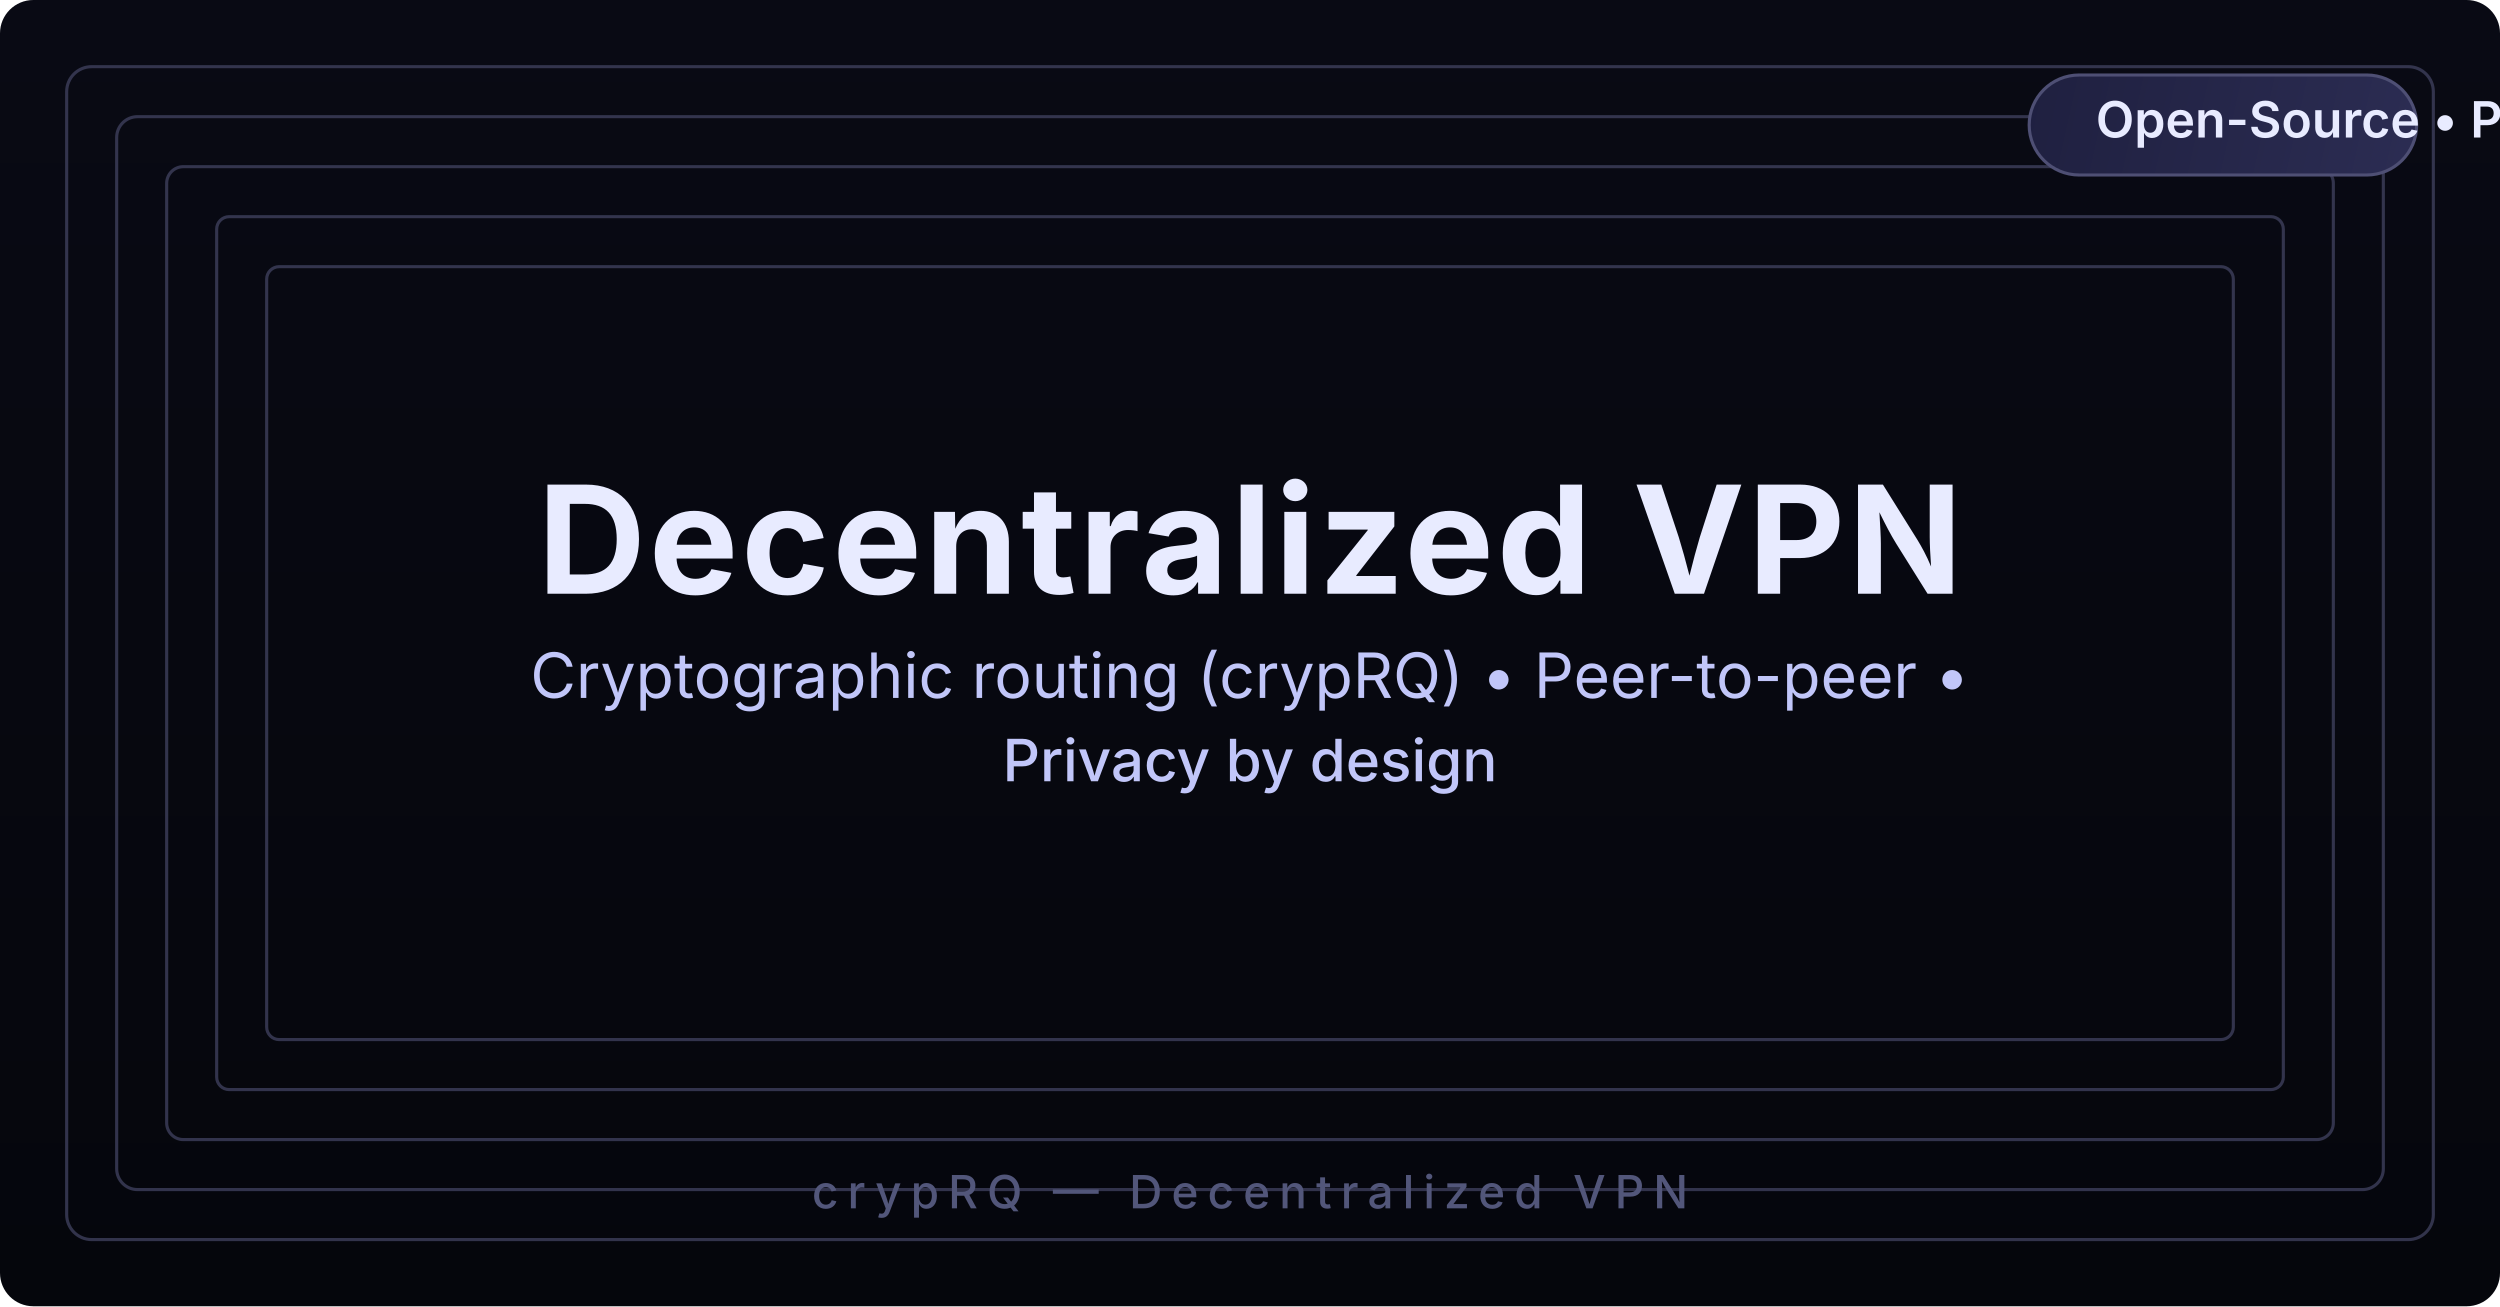
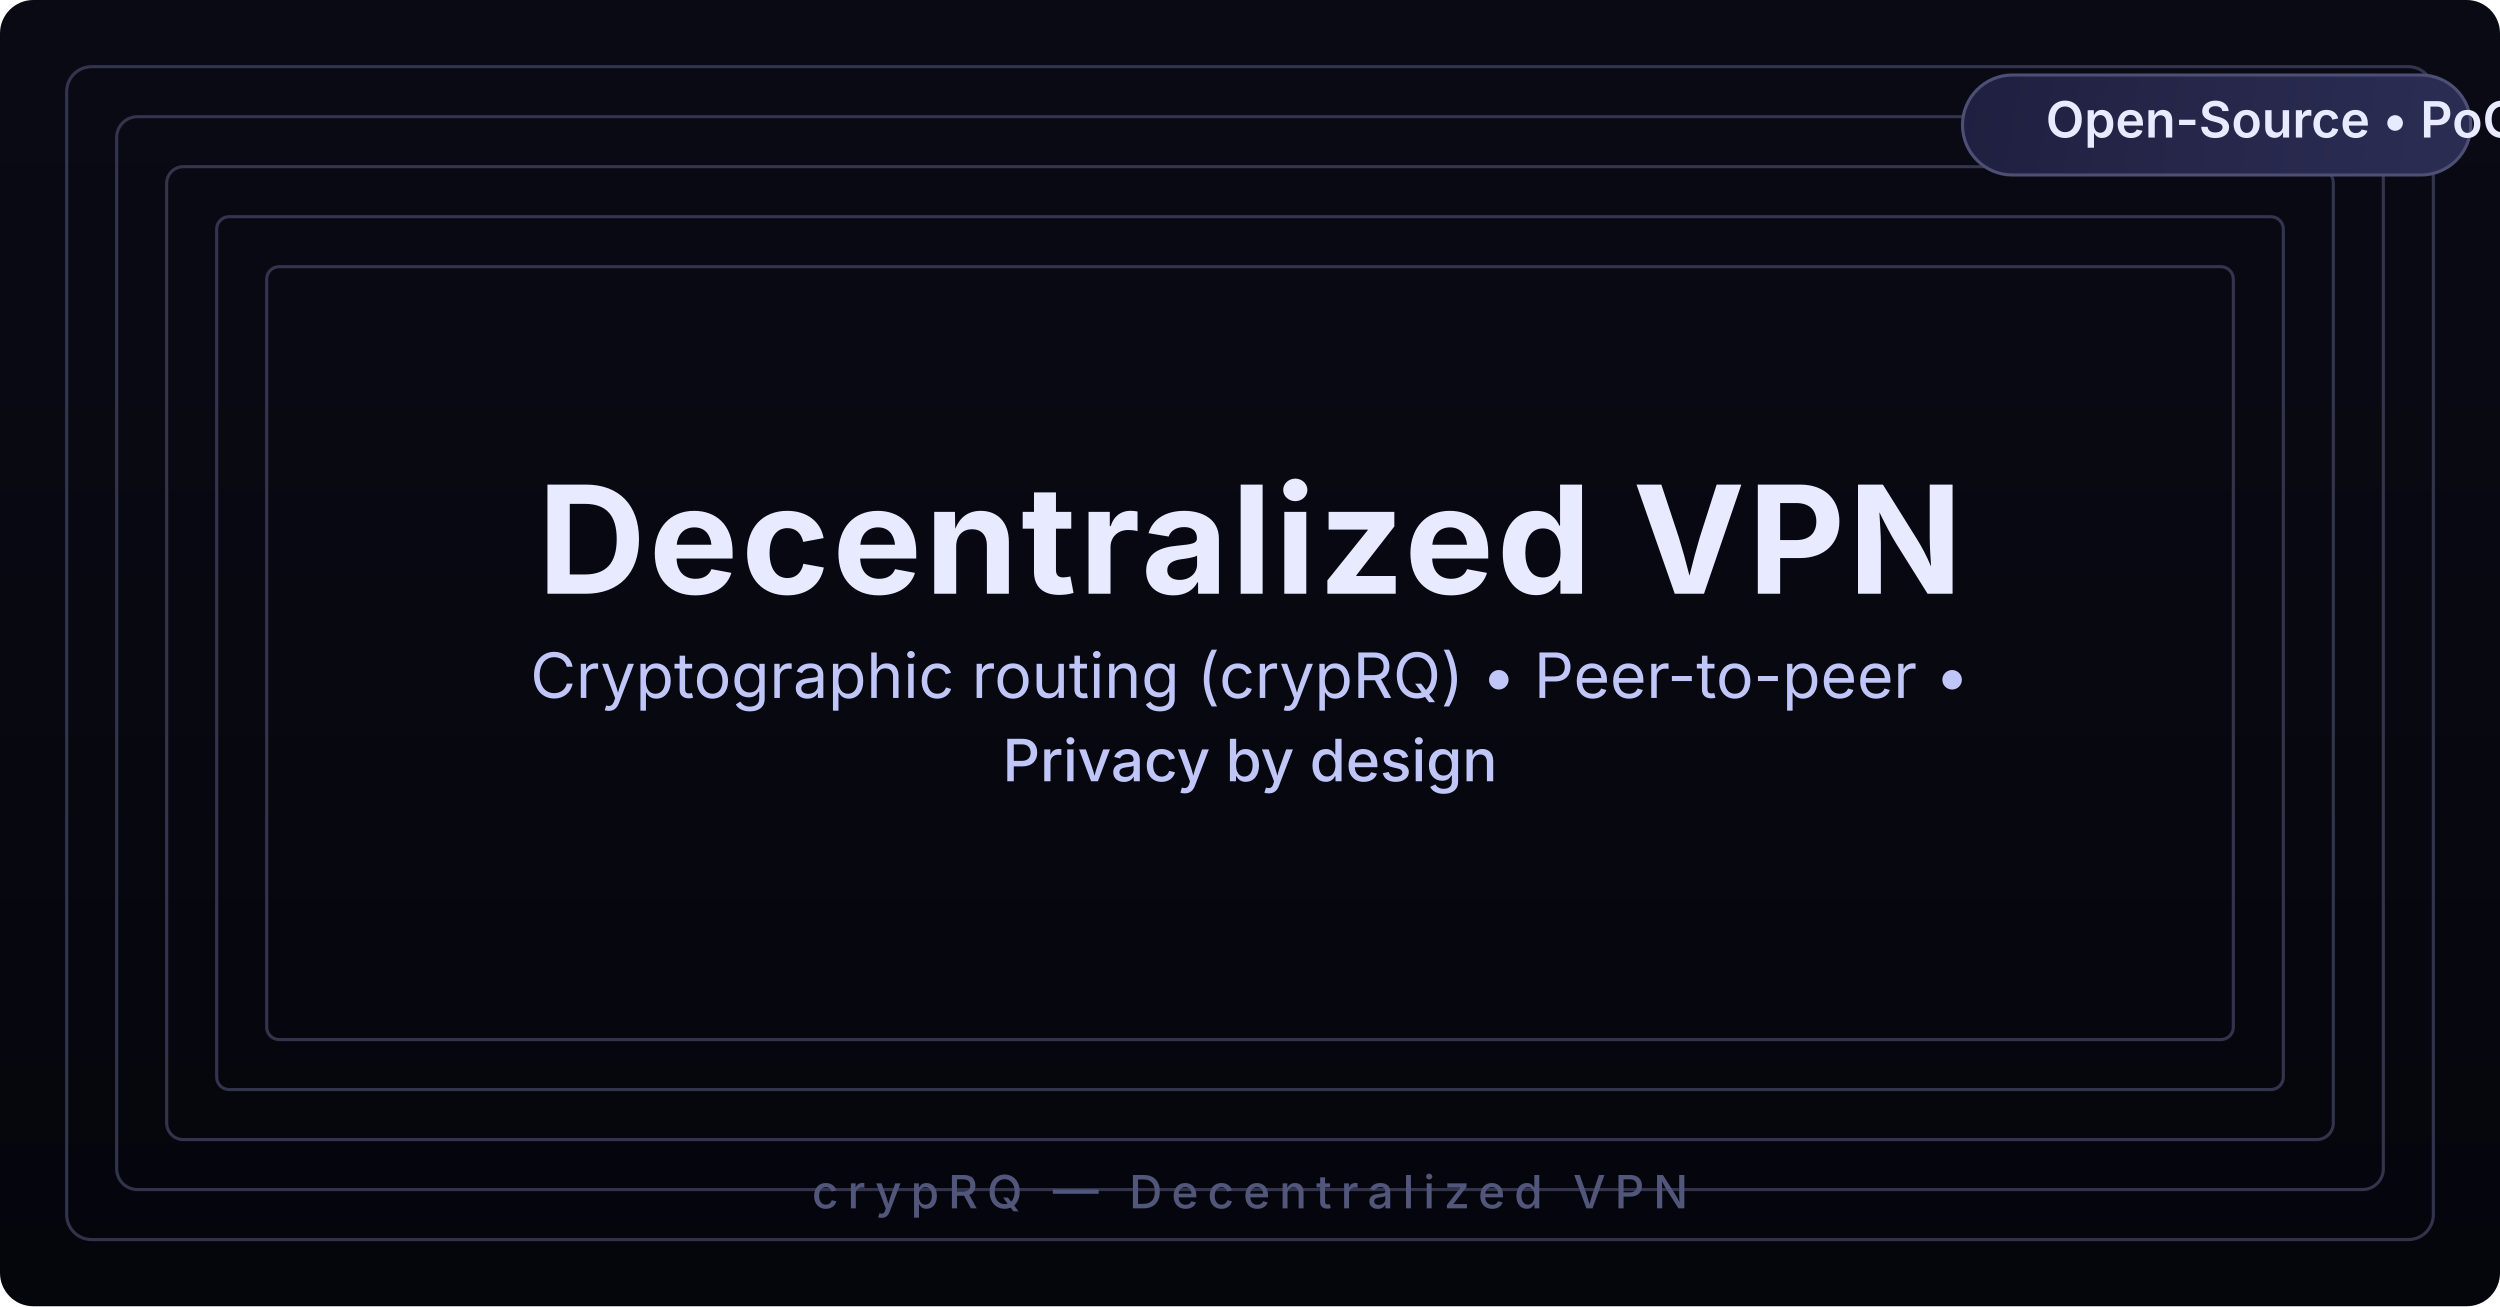
<svg xmlns="http://www.w3.org/2000/svg" width="1200" height="627" viewBox="0 0 1200 627" fill="none">
  <defs>
    <linearGradient id="bgGradient" x1="0" y1="0" x2="0" y2="627" gradientUnits="userSpaceOnUse">
      <stop stop-color="#090A14" />
      <stop offset="1" stop-color="#05060C" />
    </linearGradient>
-     <linearGradient id="badgeGradient" x1="0" y1="0" x2="180" y2="40" gradientUnits="userSpaceOnUse">
+     <linearGradient id="badgeGradient" x1="0" y1="0" x2="220" y2="40" gradientUnits="userSpaceOnUse">
      <stop stop-color="#1F2040" />
      <stop offset="1" stop-color="#2B2C52" />
    </linearGradient>
    <style>
      .title { font: 700 72px "Inter", "Segoe UI", sans-serif; fill: #E8EBFF; letter-spacing: 0.02em; }
      .subtitle { font: 400 30px "Inter", "Segoe UI", sans-serif; fill: #C1C6F9; }
      .tagline { font: 500 28px "Inter", "Segoe UI", sans-serif; fill: #C1C6F9; }
      .badgeText { font: 600 24px "Inter", "Segoe UI", sans-serif; fill: #E8EBFF; }
      .footer { font: 500 22px "Inter", "Segoe UI", sans-serif; fill: #52567A; letter-spacing: 0.2em; }
    </style>
  </defs>
  <rect width="1200" height="627" rx="16" fill="url(#bgGradient)" />
  <g stroke="#3D3F5B" stroke-width="1.5" opacity="0.8">
    <rect x="32" y="32" width="1136" height="563" rx="12" />
    <rect x="56" y="56" width="1088" height="515" rx="10" />
    <rect x="80" y="80" width="1040" height="467" rx="8" />
    <rect x="104" y="104" width="992" height="419" rx="6" />
    <rect x="128" y="128" width="944" height="371" rx="6" />
  </g>
-   <g transform="translate(974,36)">
-     <rect width="186" height="48" rx="24" fill="url(#badgeGradient)" stroke="#4E4F74" stroke-width="1.5" />
-     <text class="badgeText" x="32" y="30">Open-Source • PoC</text>
+   <g transform="translate(942,36)">
+     <rect width="244" height="48" rx="24" fill="url(#badgeGradient)" stroke="#4E4F74" stroke-width="1.5" />
+     <text class="badgeText" x="40" y="30">Open-Source • PoC</text>
  </g>
  <text class="title" text-anchor="middle" x="600" y="285">Decentralized VPN</text>
  <text class="subtitle" text-anchor="middle" x="600" y="335">Cryptographic routing (crypRQ) • Peer-to-peer •</text>
  <text class="tagline" text-anchor="middle" x="600" y="375">Privacy by design</text>
  <text class="footer" text-anchor="middle" x="600" y="580">crypRQ — Decentralized VPN</text>
</svg>
